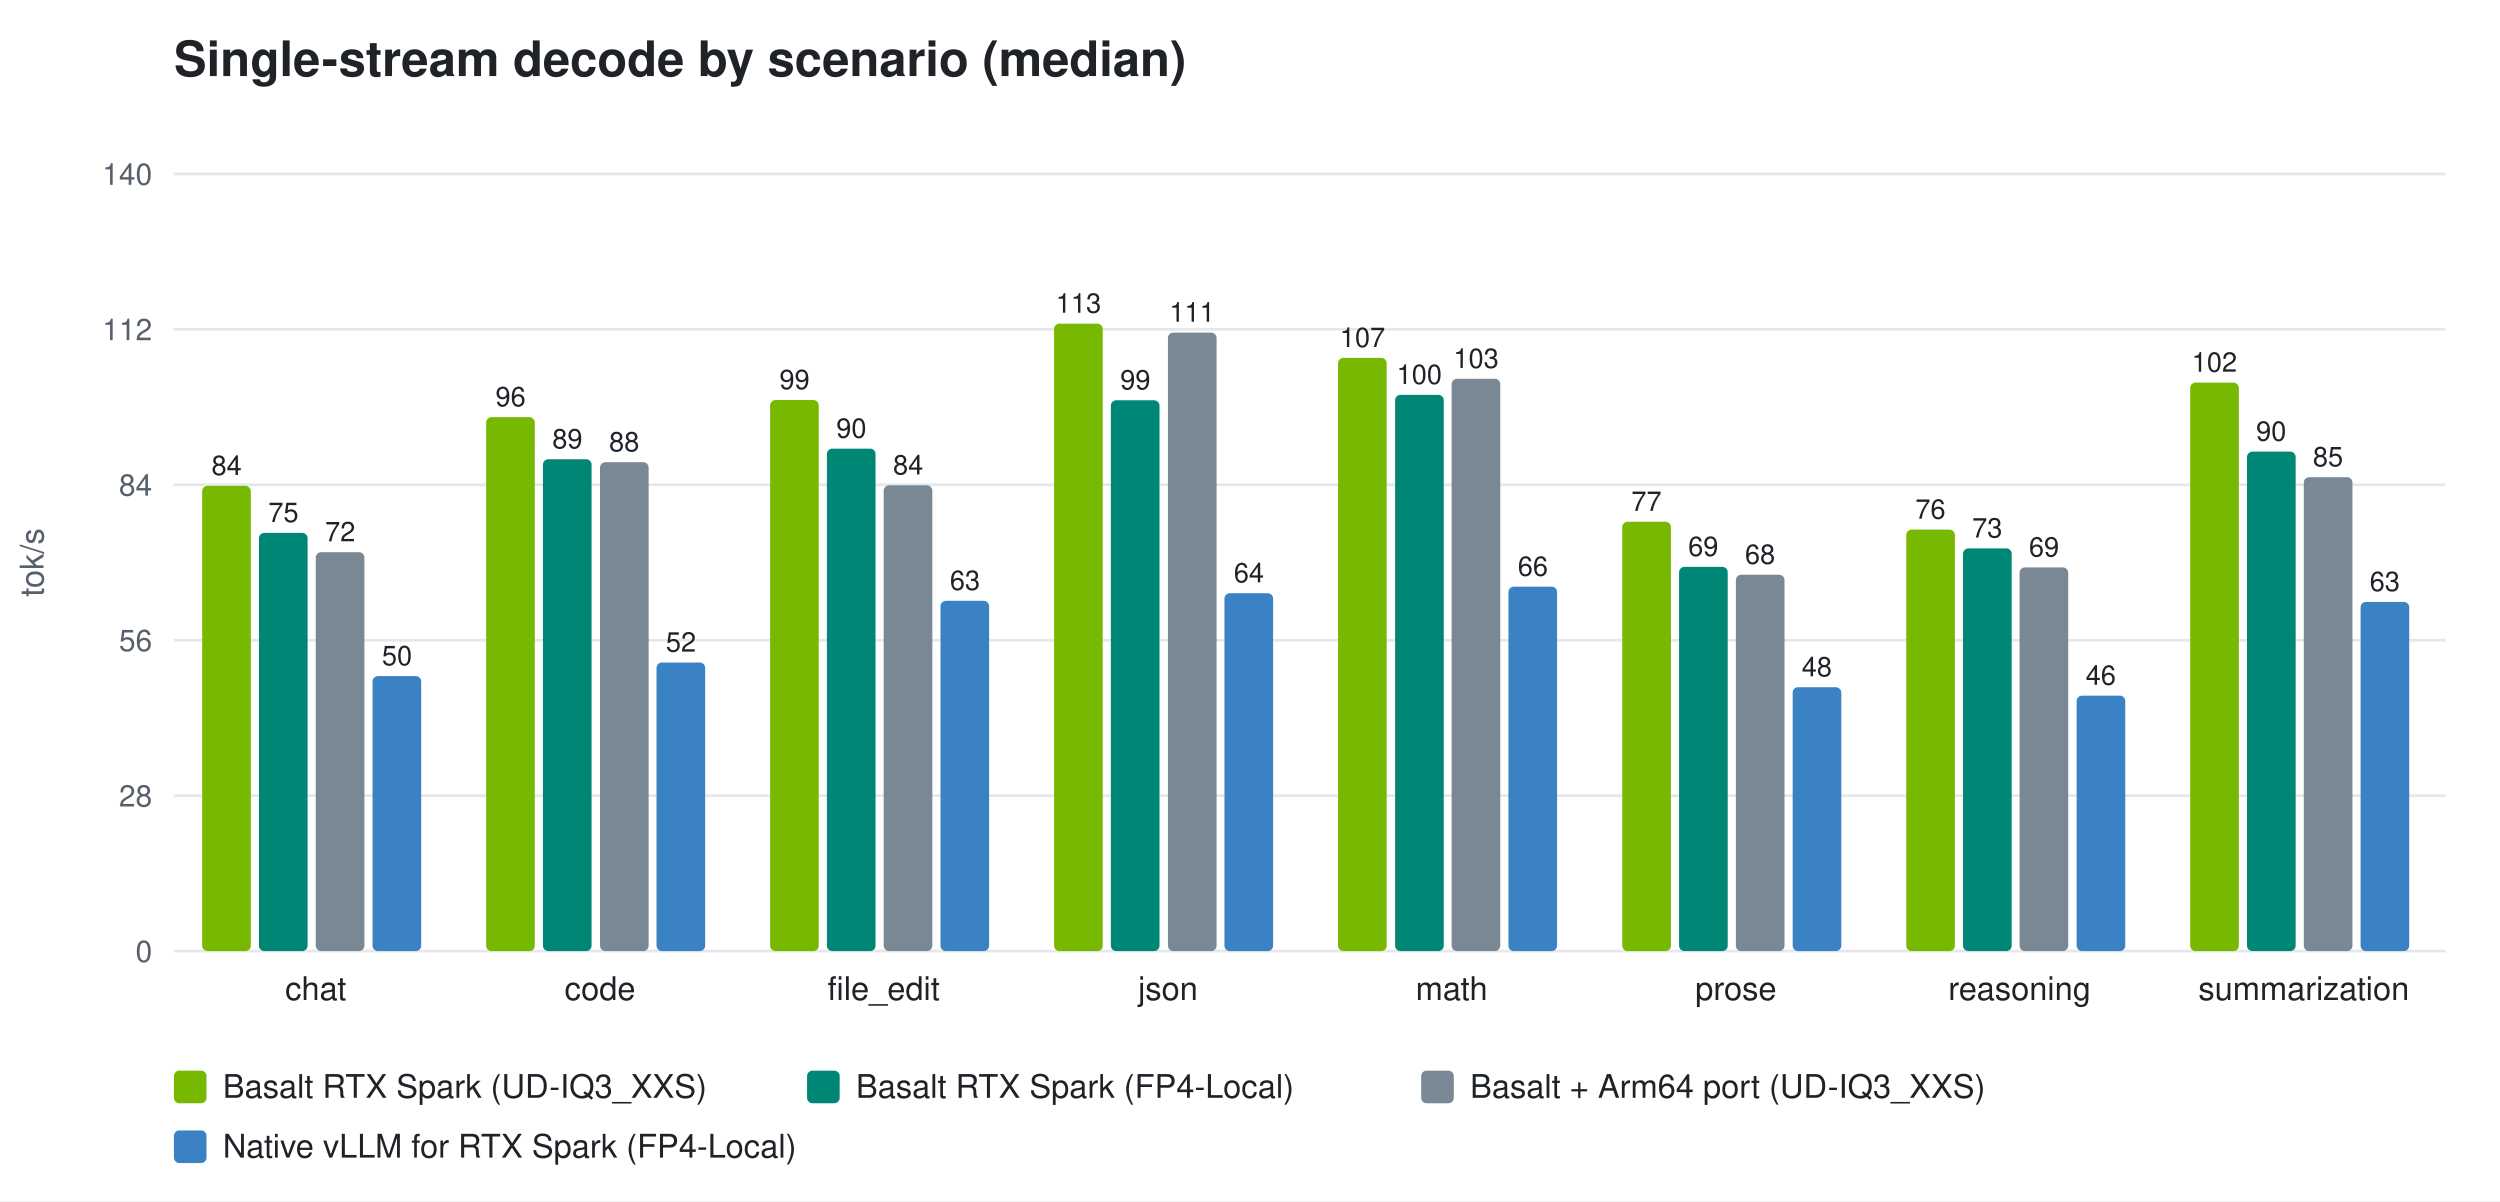
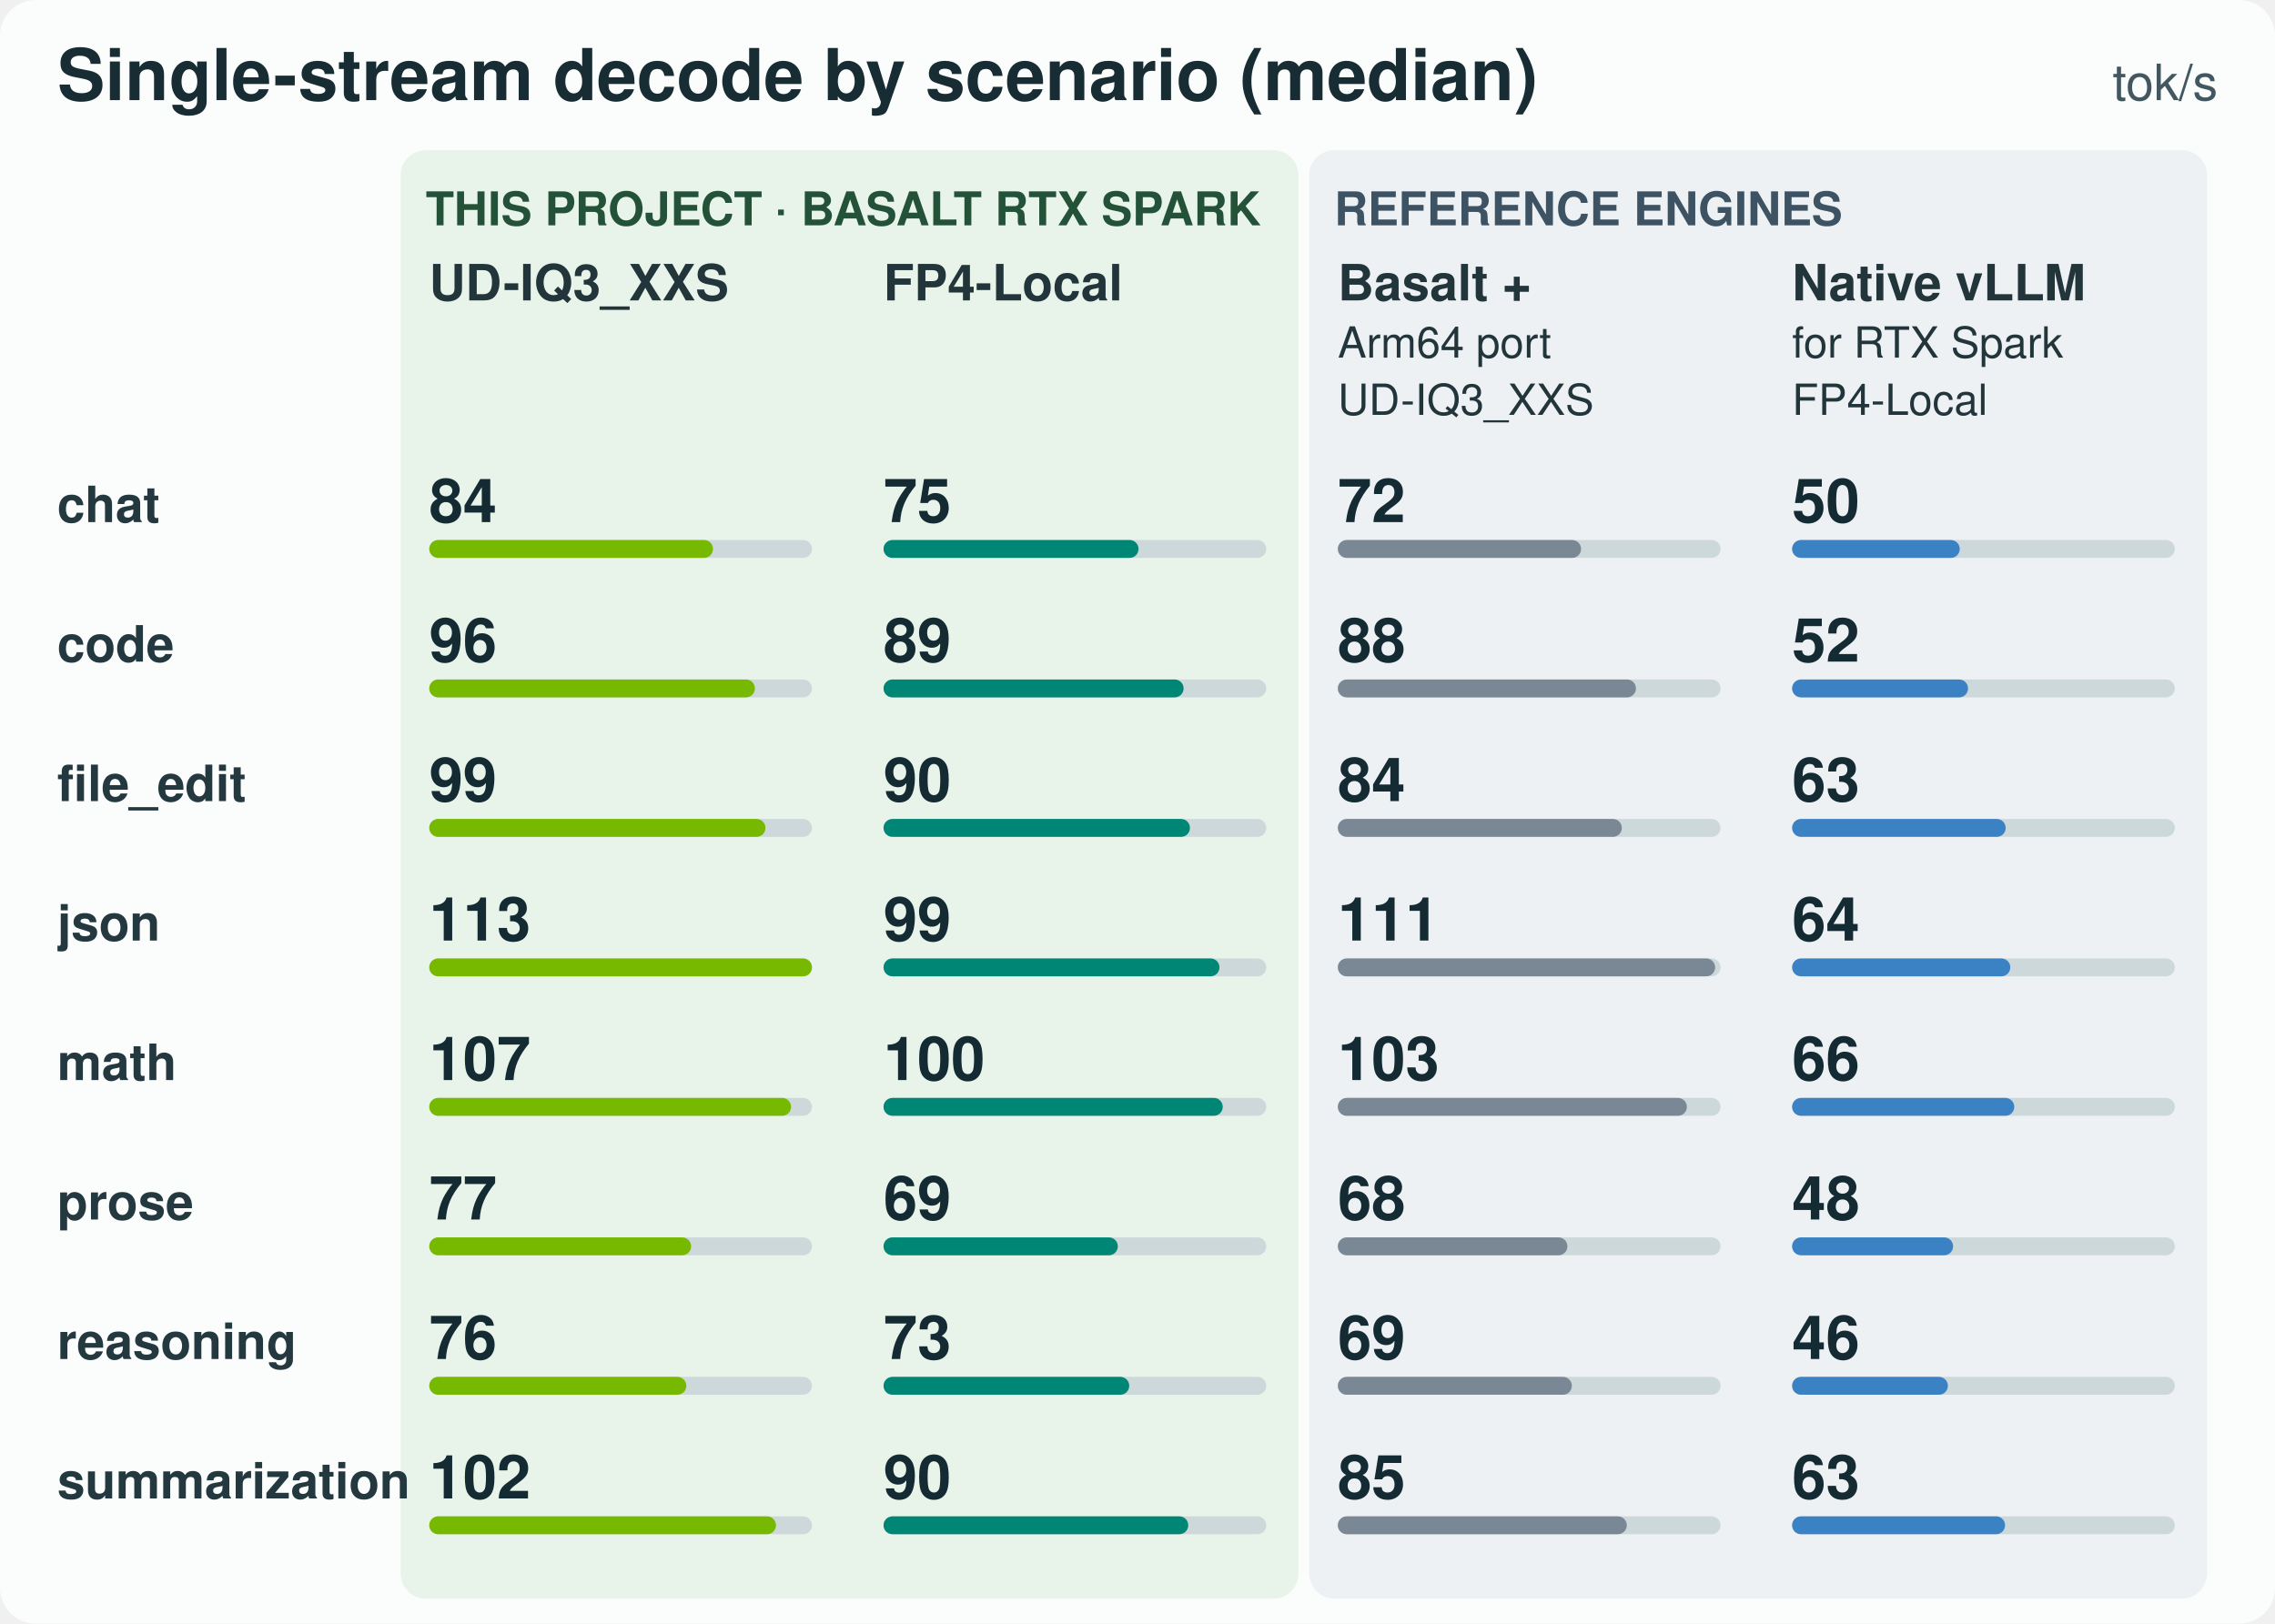
- <svg xmlns="http://www.w3.org/2000/svg" width="920" height="442" viewBox="0 0 920 442" font-family="Segoe UI, Helvetica, Arial, sans-serif">
-   <rect width="920" height="442" fill="#ffffff" />
-   <text x="64" y="28" font-size="18" font-weight="600" fill="#1f2328">Single-stream decode by scenario (median)</text>
-   <line x1="64" y1="350.0" x2="900" y2="350.0" stroke="#e5e7eb" />
-   <text x="56" y="354.0" font-size="11" text-anchor="end" fill="#57606a">0</text>
-   <line x1="64" y1="292.8" x2="900" y2="292.8" stroke="#e5e7eb" />
-   <text x="56" y="296.8" font-size="11" text-anchor="end" fill="#57606a">28</text>
-   <line x1="64" y1="235.6" x2="900" y2="235.6" stroke="#e5e7eb" />
-   <text x="56" y="239.6" font-size="11" text-anchor="end" fill="#57606a">56</text>
-   <line x1="64" y1="178.4" x2="900" y2="178.4" stroke="#e5e7eb" />
-   <text x="56" y="182.4" font-size="11" text-anchor="end" fill="#57606a">84</text>
-   <line x1="64" y1="121.2" x2="900" y2="121.2" stroke="#e5e7eb" />
-   <text x="56" y="125.2" font-size="11" text-anchor="end" fill="#57606a">112</text>
-   <line x1="64" y1="64.0" x2="900" y2="64.0" stroke="#e5e7eb" />
-   <text x="56" y="68.0" font-size="11" text-anchor="end" fill="#57606a">140</text>
-   <text x="16" y="207" font-size="12" fill="#57606a" transform="rotate(-90 16 207)" text-anchor="middle">tok/s</text>
-   <rect x="74.4" y="178.8" width="17.9" height="171.2" rx="2" fill="#76B900" />
-   <text x="83.4" y="174.8" font-size="10" text-anchor="middle" fill="#1f2328">84</text>
-   <rect x="95.3" y="196.1" width="17.9" height="153.9" rx="2" fill="#008675" />
-   <text x="104.3" y="192.1" font-size="10" text-anchor="middle" fill="#1f2328">75</text>
-   <rect x="116.2" y="203.2" width="17.9" height="146.8" rx="2" fill="#7A8794" />
-   <text x="125.2" y="199.2" font-size="10" text-anchor="middle" fill="#1f2328">72</text>
-   <rect x="137.1" y="248.8" width="17.9" height="101.2" rx="2" fill="#3B82C4" />
-   <text x="146.1" y="244.8" font-size="10" text-anchor="middle" fill="#1f2328">50</text>
-   <text x="116.2" y="368" font-size="12" text-anchor="middle" fill="#1f2328">chat</text>
-   <rect x="178.9" y="153.5" width="17.9" height="196.5" rx="2" fill="#76B900" />
-   <text x="187.9" y="149.5" font-size="10" text-anchor="middle" fill="#1f2328">96</text>
-   <rect x="199.8" y="169.0" width="17.9" height="181.0" rx="2" fill="#008675" />
-   <text x="208.8" y="165.0" font-size="10" text-anchor="middle" fill="#1f2328">89</text>
-   <rect x="220.8" y="170.1" width="17.9" height="179.9" rx="2" fill="#7A8794" />
-   <text x="229.7" y="166.1" font-size="10" text-anchor="middle" fill="#1f2328">88</text>
-   <rect x="241.6" y="243.8" width="17.9" height="106.2" rx="2" fill="#3B82C4" />
-   <text x="250.6" y="239.8" font-size="10" text-anchor="middle" fill="#1f2328">52</text>
-   <text x="220.8" y="368" font-size="12" text-anchor="middle" fill="#1f2328">code</text>
-   <rect x="283.4" y="147.2" width="17.9" height="202.8" rx="2" fill="#76B900" />
-   <text x="292.4" y="143.2" font-size="10" text-anchor="middle" fill="#1f2328">99</text>
-   <rect x="304.3" y="165.1" width="17.9" height="184.9" rx="2" fill="#008675" />
-   <text x="313.3" y="161.1" font-size="10" text-anchor="middle" fill="#1f2328">90</text>
-   <rect x="325.2" y="178.6" width="17.9" height="171.4" rx="2" fill="#7A8794" />
-   <text x="334.2" y="174.6" font-size="10" text-anchor="middle" fill="#1f2328">84</text>
-   <rect x="346.1" y="221.1" width="17.9" height="128.9" rx="2" fill="#3B82C4" />
-   <text x="355.1" y="217.1" font-size="10" text-anchor="middle" fill="#1f2328">63</text>
-   <text x="325.2" y="368" font-size="12" text-anchor="middle" fill="#1f2328">file_edit</text>
-   <rect x="387.9" y="119.1" width="17.9" height="230.9" rx="2" fill="#76B900" />
-   <text x="396.9" y="115.1" font-size="10" text-anchor="middle" fill="#1f2328">113</text>
-   <rect x="408.8" y="147.3" width="17.9" height="202.7" rx="2" fill="#008675" />
-   <text x="417.8" y="143.3" font-size="10" text-anchor="middle" fill="#1f2328">99</text>
-   <rect x="429.8" y="122.4" width="17.9" height="227.6" rx="2" fill="#7A8794" />
-   <text x="438.7" y="118.4" font-size="10" text-anchor="middle" fill="#1f2328">111</text>
-   <rect x="450.6" y="218.3" width="17.9" height="131.7" rx="2" fill="#3B82C4" />
-   <text x="459.6" y="214.3" font-size="10" text-anchor="middle" fill="#1f2328">64</text>
-   <text x="429.8" y="368" font-size="12" text-anchor="middle" fill="#1f2328">json</text>
-   <rect x="492.4" y="131.7" width="17.9" height="218.3" rx="2" fill="#76B900" />
-   <text x="501.4" y="127.7" font-size="10" text-anchor="middle" fill="#1f2328">107</text>
-   <rect x="513.4" y="145.3" width="17.9" height="204.7" rx="2" fill="#008675" />
-   <text x="522.3" y="141.3" font-size="10" text-anchor="middle" fill="#1f2328">100</text>
-   <rect x="534.2" y="139.4" width="17.9" height="210.6" rx="2" fill="#7A8794" />
-   <text x="543.2" y="135.4" font-size="10" text-anchor="middle" fill="#1f2328">103</text>
-   <rect x="555.1" y="215.9" width="17.9" height="134.1" rx="2" fill="#3B82C4" />
-   <text x="564.1" y="211.9" font-size="10" text-anchor="middle" fill="#1f2328">66</text>
-   <text x="534.2" y="368" font-size="12" text-anchor="middle" fill="#1f2328">math</text>
-   <rect x="597.0" y="192.0" width="17.9" height="158.0" rx="2" fill="#76B900" />
-   <text x="605.9" y="188.0" font-size="10" text-anchor="middle" fill="#1f2328">77</text>
-   <rect x="617.9" y="208.6" width="17.9" height="141.4" rx="2" fill="#008675" />
-   <text x="626.8" y="204.6" font-size="10" text-anchor="middle" fill="#1f2328">69</text>
-   <rect x="638.8" y="211.5" width="17.9" height="138.5" rx="2" fill="#7A8794" />
-   <text x="647.7" y="207.5" font-size="10" text-anchor="middle" fill="#1f2328">68</text>
-   <rect x="659.7" y="252.9" width="17.9" height="97.1" rx="2" fill="#3B82C4" />
-   <text x="668.6" y="248.9" font-size="10" text-anchor="middle" fill="#1f2328">48</text>
-   <text x="638.8" y="368" font-size="12" text-anchor="middle" fill="#1f2328">prose</text>
-   <rect x="701.5" y="194.9" width="17.9" height="155.1" rx="2" fill="#76B900" />
-   <text x="710.4" y="190.9" font-size="10" text-anchor="middle" fill="#1f2328">76</text>
-   <rect x="722.4" y="201.8" width="17.9" height="148.2" rx="2" fill="#008675" />
-   <text x="731.3" y="197.8" font-size="10" text-anchor="middle" fill="#1f2328">73</text>
-   <rect x="743.2" y="208.8" width="17.9" height="141.2" rx="2" fill="#7A8794" />
-   <text x="752.2" y="204.8" font-size="10" text-anchor="middle" fill="#1f2328">69</text>
-   <rect x="764.2" y="256.0" width="17.9" height="94.0" rx="2" fill="#3B82C4" />
-   <text x="773.1" y="252.0" font-size="10" text-anchor="middle" fill="#1f2328">46</text>
-   <text x="743.2" y="368" font-size="12" text-anchor="middle" fill="#1f2328">reasoning</text>
-   <rect x="806.0" y="140.8" width="17.9" height="209.2" rx="2" fill="#76B900" />
-   <text x="814.9" y="136.8" font-size="10" text-anchor="middle" fill="#1f2328">102</text>
-   <rect x="826.9" y="166.2" width="17.9" height="183.8" rx="2" fill="#008675" />
-   <text x="835.8" y="162.2" font-size="10" text-anchor="middle" fill="#1f2328">90</text>
-   <rect x="847.8" y="175.6" width="17.9" height="174.4" rx="2" fill="#7A8794" />
-   <text x="856.7" y="171.6" font-size="10" text-anchor="middle" fill="#1f2328">85</text>
-   <rect x="868.7" y="221.5" width="17.9" height="128.5" rx="2" fill="#3B82C4" />
-   <text x="877.6" y="217.5" font-size="10" text-anchor="middle" fill="#1f2328">63</text>
-   <text x="847.8" y="368" font-size="12" text-anchor="middle" fill="#1f2328">summarization</text>
-   <rect x="64" y="394" width="12" height="12" rx="2" fill="#76B900" />
-   <text x="82" y="404" font-size="12" fill="#1f2328">Basalt RTX Spark (UD-IQ3_XXS)</text>
-   <rect x="297" y="394" width="12" height="12" rx="2" fill="#008675" />
-   <text x="315" y="404" font-size="12" fill="#1f2328">Basalt RTX Spark (FP4-Local)</text>
-   <rect x="523" y="394" width="12" height="12" rx="2" fill="#7A8794" />
-   <text x="541" y="404" font-size="12" fill="#1f2328">Basalt + Arm64 port (UD-IQ3_XXS)</text>
-   <rect x="64" y="416" width="12" height="12" rx="2" fill="#3B82C4" />
-   <text x="82" y="426" font-size="12" fill="#1f2328">Native vLLM for RTX Spark (FP4-Local)</text>
+ <svg xmlns="http://www.w3.org/2000/svg" width="636" height="454" viewBox="0 0 636 454" role="img" aria-labelledby="title desc" font-family="Segoe UI, Helvetica, Arial, sans-serif">
+   <rect width="636" height="454" rx="10" fill="#fbfcfc" />
+   <text x="16" y="28" font-size="20" font-weight="700" fill="#182c33">Single-stream decode by scenario (median)</text>
+   <text x="620" y="28" font-size="14" text-anchor="end" fill="#435760">tok/s</text>
+   <rect x="112" y="42" width="251" height="405" rx="7" fill="#e8f4e9" />
+   <text x="119" y="63" font-size="13" font-weight="700" fill="#245239">THIS PROJECT · BASALT RTX SPARK</text>
+   <rect x="366" y="42" width="251" height="405" rx="7" fill="#edf1f4" />
+   <text x="373" y="63" font-size="13" font-weight="700" fill="#3d5363">REFERENCE ENGINES</text>
+   <text x="120" y="84" font-size="14" font-weight="600" fill="#22353b">UD-IQ3_XXS</text>
+   <text x="120" y="146" font-size="17" font-weight="600" fill="#152b33">84</text>
+   <rect x="120" y="151" width="107" height="5" rx="2.5" fill="#cdd8db" />
+   <rect x="120" y="151" width="79.32" height="5" rx="2.5" fill="#76B900" />
+   <text x="120" y="185" font-size="17" font-weight="600" fill="#152b33">96</text>
+   <rect x="120" y="190" width="107" height="5" rx="2.5" fill="#cdd8db" />
+   <rect x="120" y="190" width="91.04" height="5" rx="2.5" fill="#76B900" />
+   <text x="120" y="224" font-size="17" font-weight="600" fill="#152b33">99</text>
+   <rect x="120" y="229" width="107" height="5" rx="2.5" fill="#cdd8db" />
+   <rect x="120" y="229" width="93.99" height="5" rx="2.5" fill="#76B900" />
+   <text x="120" y="263" font-size="17" font-weight="600" fill="#152b33">113</text>
+   <rect x="120" y="268" width="107" height="5" rx="2.5" fill="#cdd8db" />
+   <rect x="120" y="268" width="107.00" height="5" rx="2.5" fill="#76B900" />
+   <text x="120" y="302" font-size="17" font-weight="600" fill="#152b33">107</text>
+   <rect x="120" y="307" width="107" height="5" rx="2.5" fill="#cdd8db" />
+   <rect x="120" y="307" width="101.15" height="5" rx="2.5" fill="#76B900" />
+   <text x="120" y="341" font-size="17" font-weight="600" fill="#152b33">77</text>
+   <rect x="120" y="346" width="107" height="5" rx="2.5" fill="#cdd8db" />
+   <rect x="120" y="346" width="73.21" height="5" rx="2.5" fill="#76B900" />
+   <text x="120" y="380" font-size="17" font-weight="600" fill="#152b33">76</text>
+   <rect x="120" y="385" width="107" height="5" rx="2.5" fill="#cdd8db" />
+   <rect x="120" y="385" width="71.87" height="5" rx="2.5" fill="#76B900" />
+   <text x="120" y="419" font-size="17" font-weight="600" fill="#152b33">102</text>
+   <rect x="120" y="424" width="107" height="5" rx="2.5" fill="#cdd8db" />
+   <rect x="120" y="424" width="96.93" height="5" rx="2.5" fill="#76B900" />
+   <text x="247" y="84" font-size="14" font-weight="600" fill="#22353b">FP4-Local</text>
+   <text x="247" y="146" font-size="17" font-weight="600" fill="#152b33">75</text>
+   <rect x="247" y="151" width="107" height="5" rx="2.5" fill="#cdd8db" />
+   <rect x="247" y="151" width="71.29" height="5" rx="2.5" fill="#008675" />
+   <text x="247" y="185" font-size="17" font-weight="600" fill="#152b33">89</text>
+   <rect x="247" y="190" width="107" height="5" rx="2.5" fill="#cdd8db" />
+   <rect x="247" y="190" width="83.89" height="5" rx="2.5" fill="#008675" />
+   <text x="247" y="224" font-size="17" font-weight="600" fill="#152b33">90</text>
+   <rect x="247" y="229" width="107" height="5" rx="2.5" fill="#cdd8db" />
+   <rect x="247" y="229" width="85.66" height="5" rx="2.5" fill="#008675" />
+   <text x="247" y="263" font-size="17" font-weight="600" fill="#152b33">99</text>
+   <rect x="247" y="268" width="107" height="5" rx="2.5" fill="#cdd8db" />
+   <rect x="247" y="268" width="93.92" height="5" rx="2.5" fill="#008675" />
+   <text x="247" y="302" font-size="17" font-weight="600" fill="#152b33">100</text>
+   <rect x="247" y="307" width="107" height="5" rx="2.5" fill="#cdd8db" />
+   <rect x="247" y="307" width="94.83" height="5" rx="2.5" fill="#008675" />
+   <text x="247" y="341" font-size="17" font-weight="600" fill="#152b33">69</text>
+   <rect x="247" y="346" width="107" height="5" rx="2.5" fill="#cdd8db" />
+   <rect x="247" y="346" width="65.50" height="5" rx="2.5" fill="#008675" />
+   <text x="247" y="380" font-size="17" font-weight="600" fill="#152b33">73</text>
+   <rect x="247" y="385" width="107" height="5" rx="2.5" fill="#cdd8db" />
+   <rect x="247" y="385" width="68.69" height="5" rx="2.5" fill="#008675" />
+   <text x="247" y="419" font-size="17" font-weight="600" fill="#152b33">90</text>
+   <rect x="247" y="424" width="107" height="5" rx="2.5" fill="#cdd8db" />
+   <rect x="247" y="424" width="85.19" height="5" rx="2.5" fill="#008675" />
+   <text x="374" y="84" font-size="14" font-weight="600" fill="#22353b">Basalt +</text>
+   <text x="374" y="100" font-size="12" font-weight="400" fill="#22353b">Arm64 port</text>
+   <text x="374" y="116" font-size="12" font-weight="400" fill="#22353b">UD-IQ3_XXS</text>
+   <text x="374" y="146" font-size="17" font-weight="600" fill="#152b33">72</text>
+   <rect x="374" y="151" width="107" height="5" rx="2.5" fill="#cdd8db" />
+   <rect x="374" y="151" width="68.01" height="5" rx="2.5" fill="#7A8794" />
+   <text x="374" y="185" font-size="17" font-weight="600" fill="#152b33">88</text>
+   <rect x="374" y="190" width="107" height="5" rx="2.5" fill="#cdd8db" />
+   <rect x="374" y="190" width="83.35" height="5" rx="2.5" fill="#7A8794" />
+   <text x="374" y="224" font-size="17" font-weight="600" fill="#152b33">84</text>
+   <rect x="374" y="229" width="107" height="5" rx="2.5" fill="#cdd8db" />
+   <rect x="374" y="229" width="79.40" height="5" rx="2.5" fill="#7A8794" />
+   <text x="374" y="263" font-size="17" font-weight="600" fill="#152b33">111</text>
+   <rect x="374" y="268" width="107" height="5" rx="2.5" fill="#cdd8db" />
+   <rect x="374" y="268" width="105.48" height="5" rx="2.5" fill="#7A8794" />
+   <text x="374" y="302" font-size="17" font-weight="600" fill="#152b33">103</text>
+   <rect x="374" y="307" width="107" height="5" rx="2.5" fill="#cdd8db" />
+   <rect x="374" y="307" width="97.58" height="5" rx="2.5" fill="#7A8794" />
+   <text x="374" y="341" font-size="17" font-weight="600" fill="#152b33">68</text>
+   <rect x="374" y="346" width="107" height="5" rx="2.5" fill="#cdd8db" />
+   <rect x="374" y="346" width="64.19" height="5" rx="2.5" fill="#7A8794" />
+   <text x="374" y="380" font-size="17" font-weight="600" fill="#152b33">69</text>
+   <rect x="374" y="385" width="107" height="5" rx="2.5" fill="#cdd8db" />
+   <rect x="374" y="385" width="65.43" height="5" rx="2.5" fill="#7A8794" />
+   <text x="374" y="419" font-size="17" font-weight="600" fill="#152b33">85</text>
+   <rect x="374" y="424" width="107" height="5" rx="2.5" fill="#cdd8db" />
+   <rect x="374" y="424" width="80.79" height="5" rx="2.5" fill="#7A8794" />
+   <text x="501" y="84" font-size="14" font-weight="600" fill="#22353b">Native vLLM</text>
+   <text x="501" y="100" font-size="12" font-weight="400" fill="#22353b">for RTX Spark</text>
+   <text x="501" y="116" font-size="12" font-weight="400" fill="#22353b">FP4-Local</text>
+   <text x="501" y="146" font-size="17" font-weight="600" fill="#152b33">50</text>
+   <rect x="501" y="151" width="107" height="5" rx="2.5" fill="#cdd8db" />
+   <rect x="501" y="151" width="46.87" height="5" rx="2.5" fill="#3B82C4" />
+   <text x="501" y="185" font-size="17" font-weight="600" fill="#152b33">52</text>
+   <rect x="501" y="190" width="107" height="5" rx="2.5" fill="#cdd8db" />
+   <rect x="501" y="190" width="49.19" height="5" rx="2.5" fill="#3B82C4" />
+   <text x="501" y="224" font-size="17" font-weight="600" fill="#152b33">63</text>
+   <rect x="501" y="229" width="107" height="5" rx="2.5" fill="#cdd8db" />
+   <rect x="501" y="229" width="59.71" height="5" rx="2.5" fill="#3B82C4" />
+   <text x="501" y="263" font-size="17" font-weight="600" fill="#152b33">64</text>
+   <rect x="501" y="268" width="107" height="5" rx="2.5" fill="#cdd8db" />
+   <rect x="501" y="268" width="61.00" height="5" rx="2.5" fill="#3B82C4" />
+   <text x="501" y="302" font-size="17" font-weight="600" fill="#152b33">66</text>
+   <rect x="501" y="307" width="107" height="5" rx="2.5" fill="#cdd8db" />
+   <rect x="501" y="307" width="62.11" height="5" rx="2.5" fill="#3B82C4" />
+   <text x="501" y="341" font-size="17" font-weight="600" fill="#152b33">48</text>
+   <rect x="501" y="346" width="107" height="5" rx="2.5" fill="#cdd8db" />
+   <rect x="501" y="346" width="45.01" height="5" rx="2.5" fill="#3B82C4" />
+   <text x="501" y="380" font-size="17" font-weight="600" fill="#152b33">46</text>
+   <rect x="501" y="385" width="107" height="5" rx="2.5" fill="#cdd8db" />
+   <rect x="501" y="385" width="43.55" height="5" rx="2.5" fill="#3B82C4" />
+   <text x="501" y="419" font-size="17" font-weight="600" fill="#152b33">63</text>
+   <rect x="501" y="424" width="107" height="5" rx="2.5" fill="#cdd8db" />
+   <rect x="501" y="424" width="59.54" height="5" rx="2.5" fill="#3B82C4" />
+   <text x="16" y="146" font-size="14" font-weight="600" fill="#243840">chat</text>
+   <text x="16" y="185" font-size="14" font-weight="600" fill="#243840">code</text>
+   <text x="16" y="224" font-size="14" font-weight="600" fill="#243840">file_edit</text>
+   <text x="16" y="263" font-size="14" font-weight="600" fill="#243840">json</text>
+   <text x="16" y="302" font-size="14" font-weight="600" fill="#243840">math</text>
+   <text x="16" y="341" font-size="14" font-weight="600" fill="#243840">prose</text>
+   <text x="16" y="380" font-size="14" font-weight="600" fill="#243840">reasoning</text>
+   <text x="16" y="419" font-size="14" font-weight="600" fill="#243840">summarization</text>
</svg>
